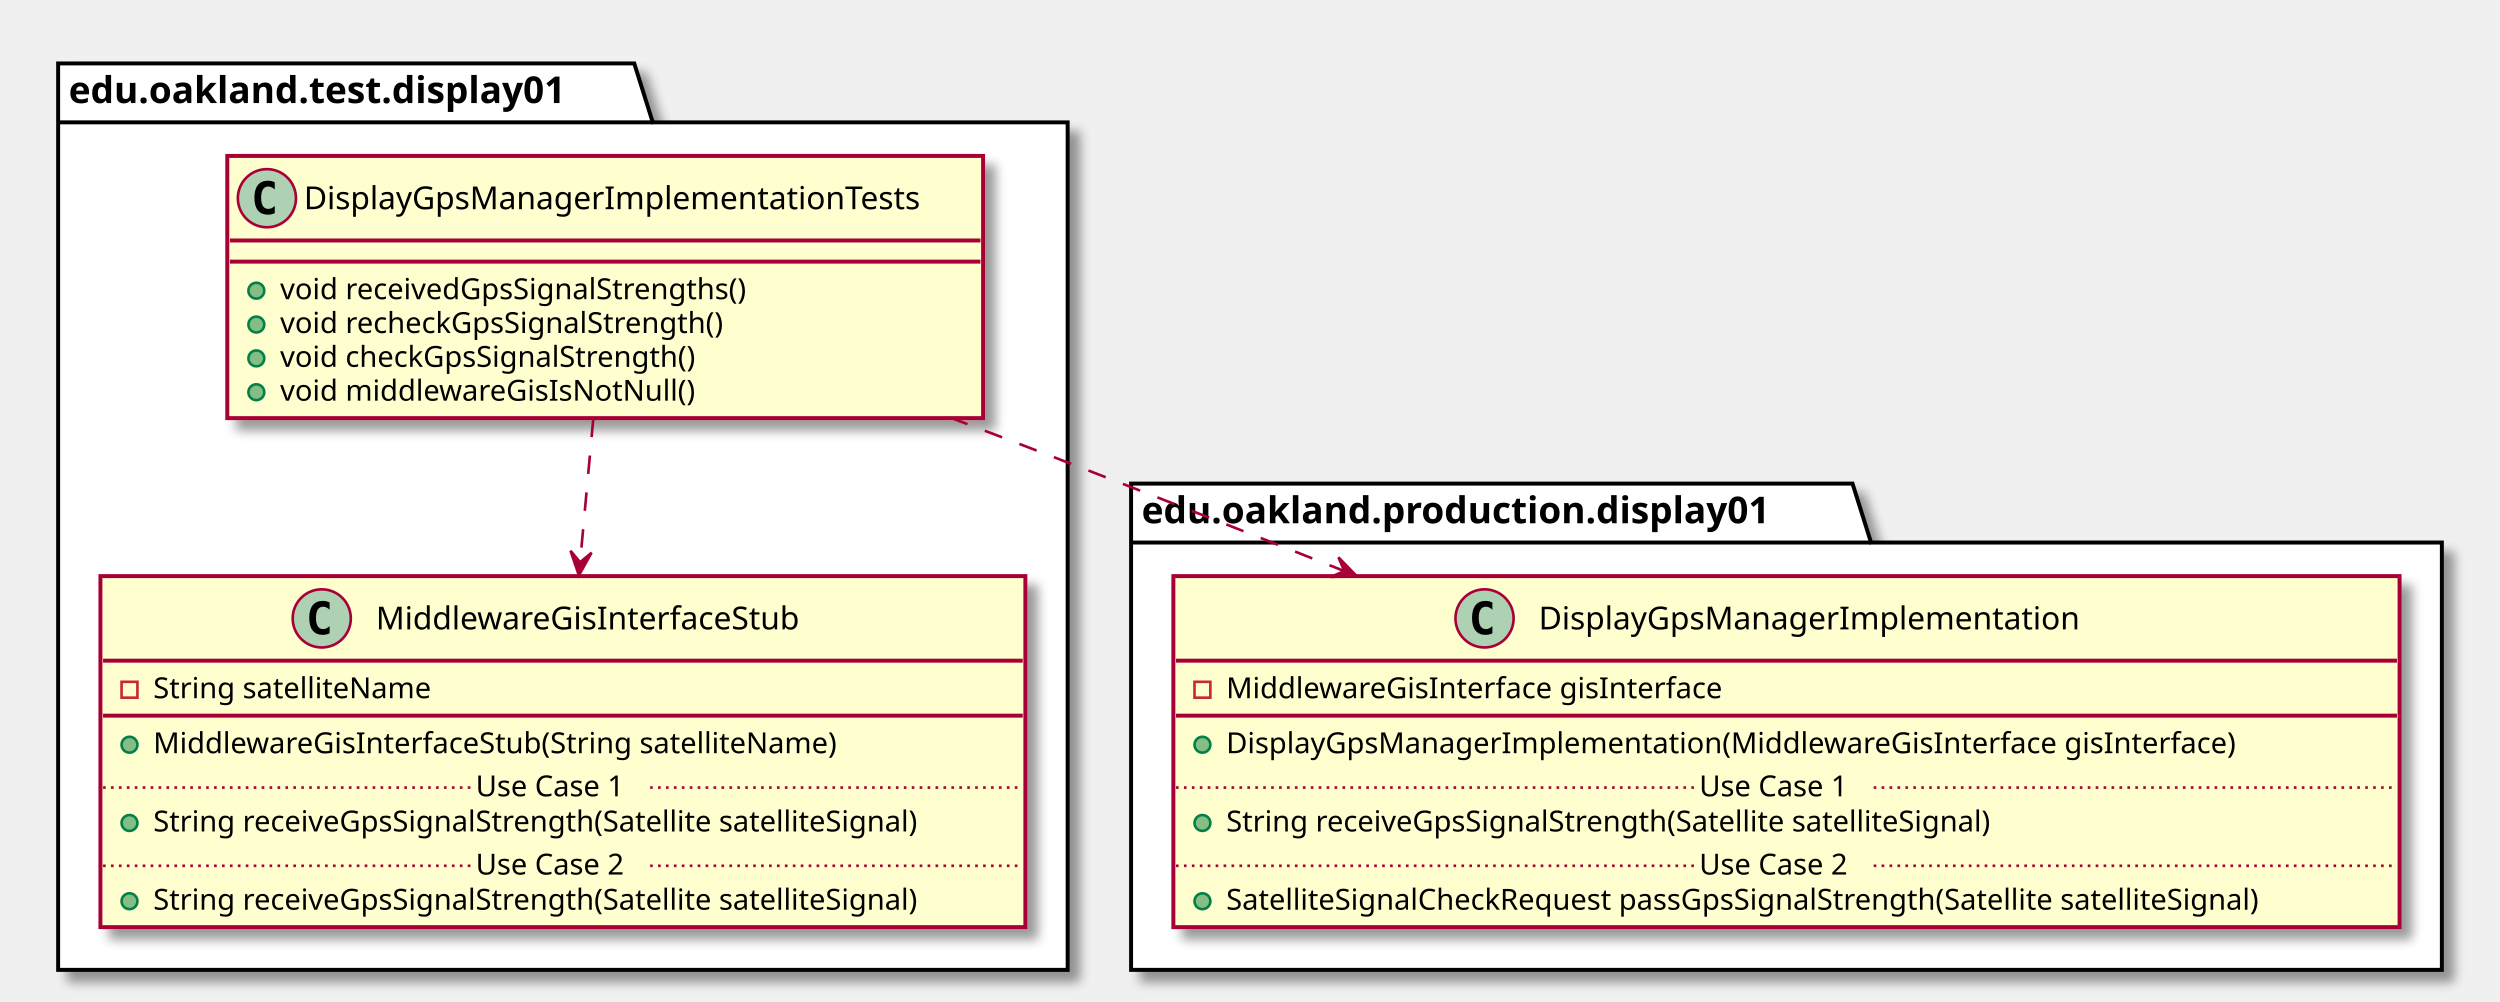
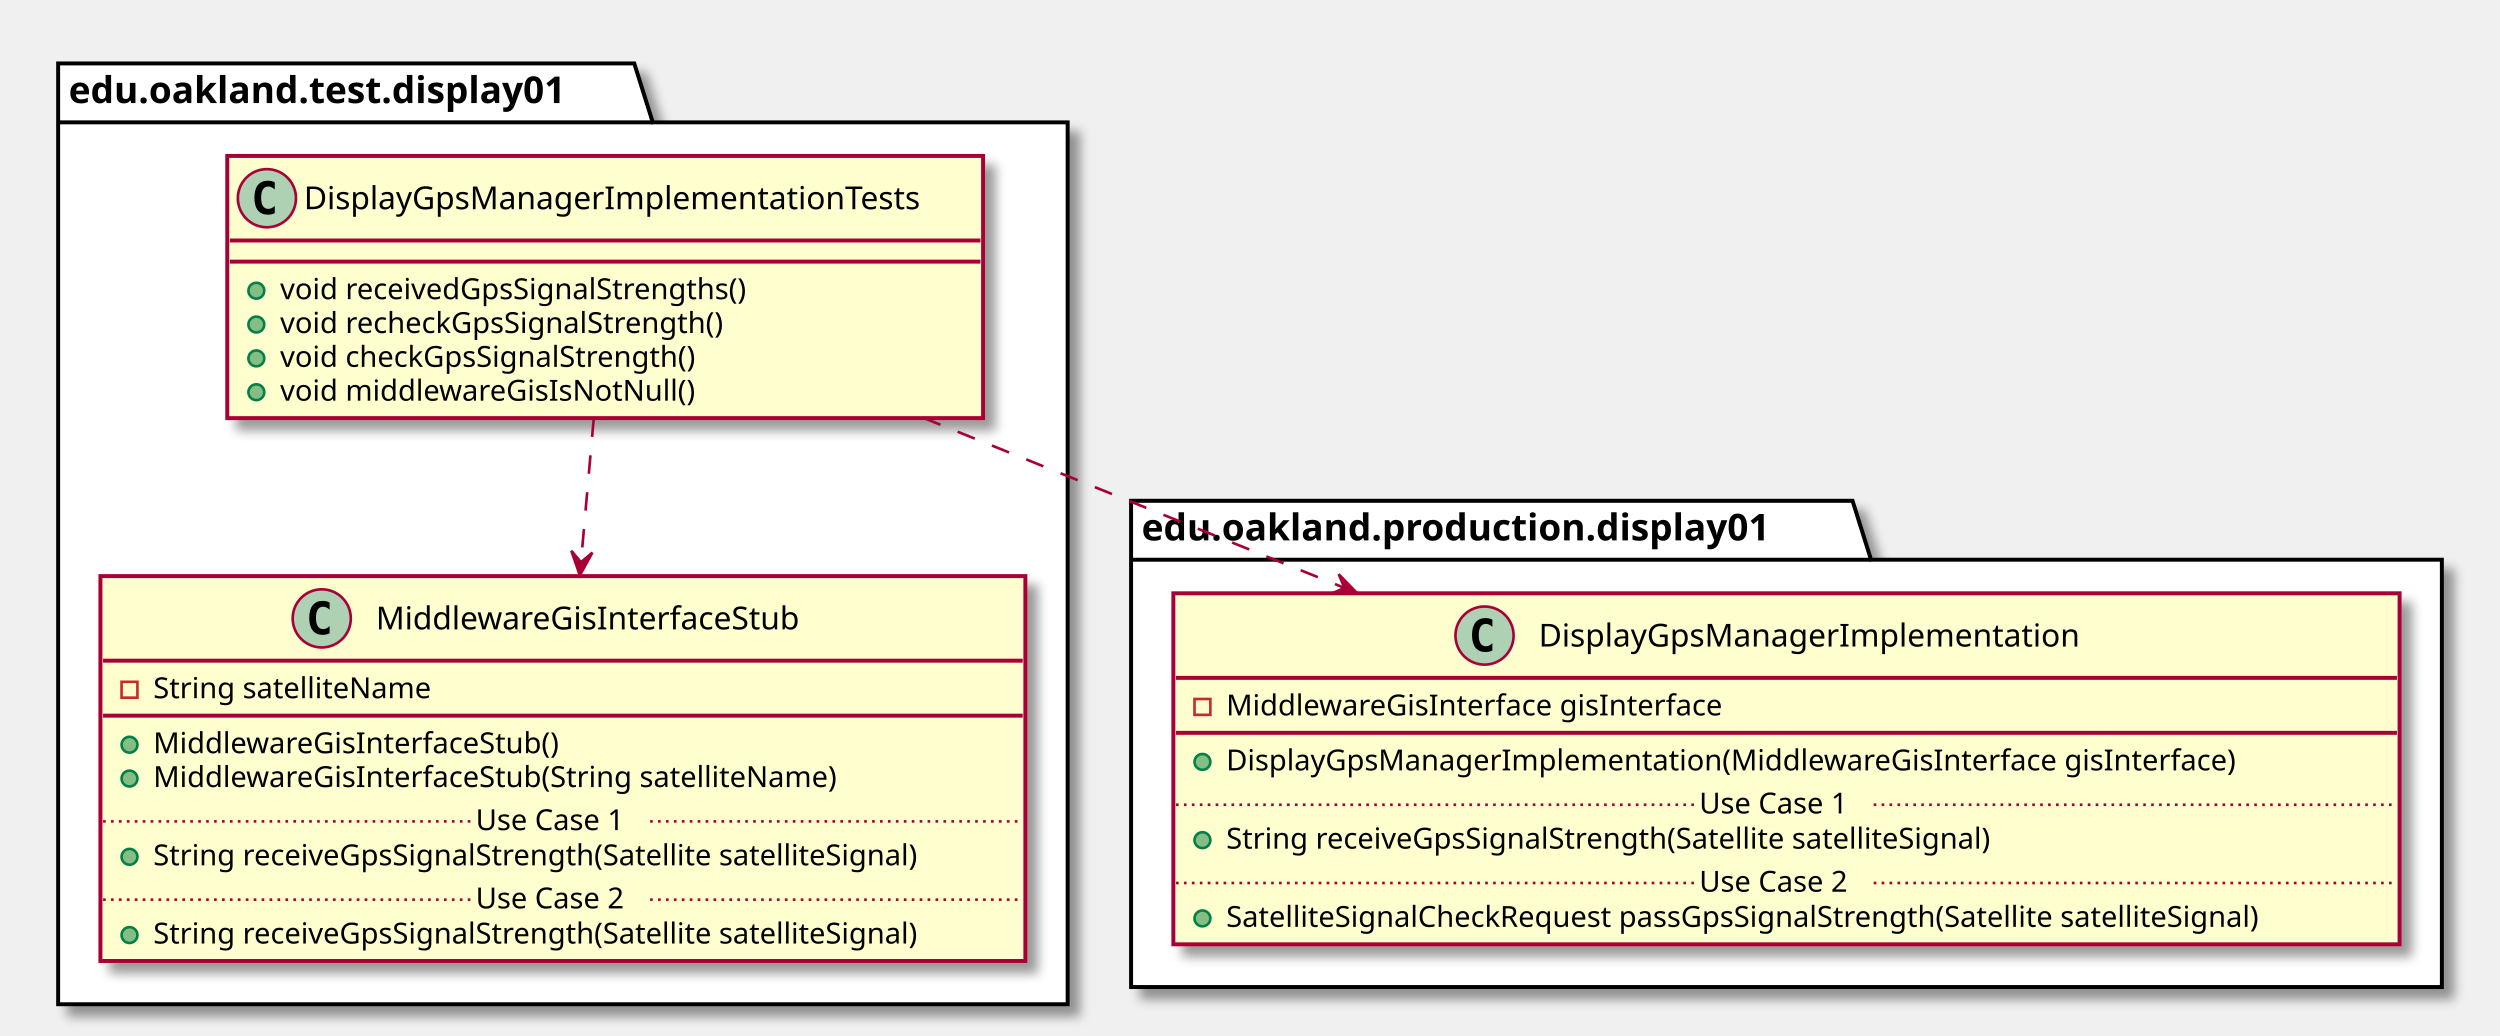
- <svg xmlns="http://www.w3.org/2000/svg" contentScriptType="application/ecmascript" contentStyleType="text/css" height="379px" preserveAspectRatio="none" style="width:946px;height:379px;" version="1.1" viewBox="0 0 946 379" width="946px" zoomAndPan="magnify">
+ <svg xmlns="http://www.w3.org/2000/svg" contentScriptType="application/ecmascript" contentStyleType="text/css" height="392px" preserveAspectRatio="none" style="width:946px;height:392px;" version="1.1" viewBox="0 0 946 392" width="946px" zoomAndPan="magnify">
  <defs>
-     <filter height="300%" id="f1ft2qct9wo0um" width="300%" x="-1" y="-1">
+     <filter height="300%" id="f1smbohsekuddf" width="300%" x="-1" y="-1">
      <feGaussianBlur result="blurOut" stdDeviation="2.0" />
      <feColorMatrix in="blurOut" result="blurOut2" type="matrix" values="0 0 0 0 0 0 0 0 0 0 0 0 0 0 0 0 0 0 .4 0" />
      <feOffset dx="4.0" dy="4.0" in="blurOut2" result="blurOut3" />
      <feBlend in="SourceGraphic" in2="blurOut3" mode="normal" />
    </filter>
  </defs>
  <g>
-     <polygon fill="#FFFFFF" filter="url(#f1ft2qct9wo0um)" points="22,24,240,24,247,46.297,404,46.297,404,367,22,367,22,24" style="stroke: #000000; stroke-width: 1.5;" />
+     <polygon fill="#FFFFFF" filter="url(#f1smbohsekuddf)" points="22,24,240,24,247,46.297,404,46.297,404,380,22,380,22,24" style="stroke: #000000; stroke-width: 1.5;" />
    <line style="stroke: #000000; stroke-width: 1.5;" x1="22" x2="247" y1="46.297" y2="46.297" />
    <text fill="#000000" font-family="sans-serif" font-size="14" font-weight="bold" lengthAdjust="spacingAndGlyphs" textLength="212" x="26" y="38.995">edu.oakland.test.display01</text>
-     <polygon fill="#FFFFFF" filter="url(#f1ft2qct9wo0um)" points="428,183,701,183,708,205.297,924,205.297,924,367,428,367,428,183" style="stroke: #000000; stroke-width: 1.5;" />
-     <line style="stroke: #000000; stroke-width: 1.5;" x1="428" x2="708" y1="205.297" y2="205.297" />
-     <text fill="#000000" font-family="sans-serif" font-size="14" font-weight="bold" lengthAdjust="spacingAndGlyphs" textLength="267" x="432" y="197.995">edu.oakland.production.display01</text>
-     <rect fill="#FEFECE" filter="url(#f1ft2qct9wo0um)" height="99.219" id="DisplayGpsManagerImplementationTests" style="stroke: #A80036; stroke-width: 1.5;" width="286" x="86" y="59" />
+     <polygon fill="#FFFFFF" filter="url(#f1smbohsekuddf)" points="428,189.5,701,189.5,708,211.797,924,211.797,924,373.5,428,373.5,428,189.5" style="stroke: #000000; stroke-width: 1.5;" />
+     <line style="stroke: #000000; stroke-width: 1.5;" x1="428" x2="708" y1="211.797" y2="211.797" />
+     <text fill="#000000" font-family="sans-serif" font-size="14" font-weight="bold" lengthAdjust="spacingAndGlyphs" textLength="267" x="432" y="204.495">edu.oakland.production.display01</text>
+     <rect fill="#FEFECE" filter="url(#f1smbohsekuddf)" height="99.219" id="DisplayGpsManagerImplementationTests" style="stroke: #A80036; stroke-width: 1.5;" width="286" x="86" y="59" />
    <ellipse cx="101" cy="75" fill="#ADD1B2" rx="11" ry="11" style="stroke: #A80036; stroke-width: 1.0;" />
    <path d="M103.969,80.641 Q103.391,80.938 102.75,81.078 Q102.109,81.234 101.406,81.234 Q98.906,81.234 97.578,79.594 Q96.266,77.938 96.266,74.812 Q96.266,71.688 97.578,70.031 Q98.906,68.375 101.406,68.375 Q102.109,68.375 102.75,68.531 Q103.406,68.688 103.969,68.984 L103.969,71.703 Q103.344,71.125 102.75,70.859 Q102.156,70.578 101.531,70.578 Q100.188,70.578 99.5,71.656 Q98.812,72.719 98.812,74.812 Q98.812,76.906 99.5,77.984 Q100.188,79.047 101.531,79.047 Q102.156,79.047 102.75,78.781 Q103.344,78.5 103.969,77.922 L103.969,80.641 Z " />
    <text fill="#000000" font-family="sans-serif" font-size="12" lengthAdjust="spacingAndGlyphs" textLength="254" x="115" y="79.154">DisplayGpsManagerImplementationTests</text>
    <line style="stroke: #A80036; stroke-width: 1.5;" x1="87" x2="371" y1="91" y2="91" />
    <line style="stroke: #A80036; stroke-width: 1.5;" x1="87" x2="371" y1="99" y2="99" />
    <ellipse cx="97" cy="110" fill="#84BE84" rx="3" ry="3" style="stroke: #038048; stroke-width: 1.0;" />
    <text fill="#000000" font-family="sans-serif" font-size="11" lengthAdjust="spacingAndGlyphs" textLength="197" x="106" y="113.21">void receivedGpsSignalStrengths()</text>
    <ellipse cx="97" cy="122.805" fill="#84BE84" rx="3" ry="3" style="stroke: #038048; stroke-width: 1.0;" />
    <text fill="#000000" font-family="sans-serif" font-size="11" lengthAdjust="spacingAndGlyphs" textLength="186" x="106" y="126.015">void recheckGpsSignalStrength()</text>
    <ellipse cx="97" cy="135.609" fill="#84BE84" rx="3" ry="3" style="stroke: #038048; stroke-width: 1.0;" />
    <text fill="#000000" font-family="sans-serif" font-size="11" lengthAdjust="spacingAndGlyphs" textLength="174" x="106" y="138.82">void checkGpsSignalStrength()</text>
    <ellipse cx="97" cy="148.414" fill="#84BE84" rx="3" ry="3" style="stroke: #038048; stroke-width: 1.0;" />
    <text fill="#000000" font-family="sans-serif" font-size="11" lengthAdjust="spacingAndGlyphs" textLength="170" x="106" y="151.625">void middlewareGisIsNotNull()</text>
-     <rect fill="#FEFECE" filter="url(#f1ft2qct9wo0um)" height="132.828" id="MiddlewareGisInterfaceStub" style="stroke: #A80036; stroke-width: 1.5;" width="350" x="38" y="218" />
+     <rect fill="#FEFECE" filter="url(#f1smbohsekuddf)" height="145.633" id="MiddlewareGisInterfaceStub" style="stroke: #A80036; stroke-width: 1.5;" width="350" x="38" y="218" />
    <ellipse cx="121.75" cy="234" fill="#ADD1B2" rx="11" ry="11" style="stroke: #A80036; stroke-width: 1.0;" />
    <path d="M124.719,239.641 Q124.141,239.938 123.5,240.078 Q122.859,240.234 122.156,240.234 Q119.656,240.234 118.328,238.594 Q117.016,236.938 117.016,233.812 Q117.016,230.688 118.328,229.031 Q119.656,227.375 122.156,227.375 Q122.859,227.375 123.5,227.531 Q124.156,227.688 124.719,227.984 L124.719,230.703 Q124.094,230.125 123.5,229.859 Q122.906,229.578 122.281,229.578 Q120.938,229.578 120.25,230.656 Q119.562,231.719 119.562,233.812 Q119.562,235.906 120.25,236.984 Q120.938,238.047 122.281,238.047 Q122.906,238.047 123.5,237.781 Q124.094,237.5 124.719,236.922 L124.719,239.641 Z " />
    <text fill="#000000" font-family="sans-serif" font-size="12" lengthAdjust="spacingAndGlyphs" textLength="174" x="142.25" y="238.154">MiddlewareGisInterfaceStub</text>
    <line style="stroke: #A80036; stroke-width: 1.5;" x1="39" x2="387" y1="250" y2="250" />
    <rect fill="none" height="6" style="stroke: #C82930; stroke-width: 1.0;" width="6" x="46" y="258" />
    <text fill="#000000" font-family="sans-serif" font-size="11" lengthAdjust="spacingAndGlyphs" textLength="116" x="58" y="264.21">String satelliteName</text>
    <line style="stroke: #A80036; stroke-width: 1.5;" x1="39" x2="387" y1="270.805" y2="270.805" />
    <ellipse cx="49" cy="281.805" fill="#84BE84" rx="3" ry="3" style="stroke: #038048; stroke-width: 1.0;" />
-     <text fill="#000000" font-family="sans-serif" font-size="11" lengthAdjust="spacingAndGlyphs" textLength="283" x="58" y="285.015">MiddlewareGisInterfaceStub(String satelliteName)</text>
-     <ellipse cx="49" cy="311.414" fill="#84BE84" rx="3" ry="3" style="stroke: #038048; stroke-width: 1.0;" />
-     <text fill="#000000" font-family="sans-serif" font-size="11" lengthAdjust="spacingAndGlyphs" textLength="324" x="58" y="314.625">String receiveGpsSignalStrength(Satellite satelliteSignal)</text>
-     <line style="stroke: #A80036; stroke-width: 1.0; stroke-dasharray: 1.0,2.0;" x1="39" x2="180" y1="298.012" y2="298.012" />
-     <text fill="#000000" font-family="sans-serif" font-size="11" lengthAdjust="spacingAndGlyphs" textLength="66" x="180" y="301.32">Use Case 1</text>
-     <line style="stroke: #A80036; stroke-width: 1.0; stroke-dasharray: 1.0,2.0;" x1="246" x2="387" y1="298.012" y2="298.012" />
-     <ellipse cx="49" cy="341.023" fill="#84BE84" rx="3" ry="3" style="stroke: #038048; stroke-width: 1.0;" />
-     <text fill="#000000" font-family="sans-serif" font-size="11" lengthAdjust="spacingAndGlyphs" textLength="324" x="58" y="344.234">String receiveGpsSignalStrength(Satellite satelliteSignal)</text>
-     <line style="stroke: #A80036; stroke-width: 1.0; stroke-dasharray: 1.0,2.0;" x1="39" x2="180" y1="327.621" y2="327.621" />
-     <text fill="#000000" font-family="sans-serif" font-size="11" lengthAdjust="spacingAndGlyphs" textLength="66" x="180" y="330.929">Use Case 2</text>
-     <line style="stroke: #A80036; stroke-width: 1.0; stroke-dasharray: 1.0,2.0;" x1="246" x2="387" y1="327.621" y2="327.621" />
-     <rect fill="#FEFECE" filter="url(#f1ft2qct9wo0um)" height="132.828" id="DisplayGpsManagerImplementation" style="stroke: #A80036; stroke-width: 1.5;" width="464" x="444" y="218" />
-     <ellipse cx="561.75" cy="234" fill="#ADD1B2" rx="11" ry="11" style="stroke: #A80036; stroke-width: 1.0;" />
-     <path d="M564.719,239.641 Q564.141,239.938 563.5,240.078 Q562.859,240.234 562.156,240.234 Q559.656,240.234 558.328,238.594 Q557.016,236.938 557.016,233.812 Q557.016,230.688 558.328,229.031 Q559.656,227.375 562.156,227.375 Q562.859,227.375 563.5,227.531 Q564.156,227.688 564.719,227.984 L564.719,230.703 Q564.094,230.125 563.5,229.859 Q562.906,229.578 562.281,229.578 Q560.938,229.578 560.25,230.656 Q559.562,231.719 559.562,233.812 Q559.562,235.906 560.25,236.984 Q560.938,238.047 562.281,238.047 Q562.906,238.047 563.5,237.781 Q564.094,237.5 564.719,236.922 L564.719,239.641 Z " />
-     <text fill="#000000" font-family="sans-serif" font-size="12" lengthAdjust="spacingAndGlyphs" textLength="220" x="582.25" y="238.154">DisplayGpsManagerImplementation</text>
-     <line style="stroke: #A80036; stroke-width: 1.5;" x1="445" x2="907" y1="250" y2="250" />
-     <rect fill="none" height="6" style="stroke: #C82930; stroke-width: 1.0;" width="6" x="452" y="258" />
-     <text fill="#000000" font-family="sans-serif" font-size="11" lengthAdjust="spacingAndGlyphs" textLength="204" x="464" y="264.21">MiddlewareGisInterface gisInterface</text>
-     <line style="stroke: #A80036; stroke-width: 1.5;" x1="445" x2="907" y1="270.805" y2="270.805" />
-     <ellipse cx="455" cy="281.805" fill="#84BE84" rx="3" ry="3" style="stroke: #038048; stroke-width: 1.0;" />
-     <text fill="#000000" font-family="sans-serif" font-size="11" lengthAdjust="spacingAndGlyphs" textLength="413" x="464" y="285.015">DisplayGpsManagerImplementation(MiddlewareGisInterface gisInterface)</text>
-     <ellipse cx="455" cy="311.414" fill="#84BE84" rx="3" ry="3" style="stroke: #038048; stroke-width: 1.0;" />
-     <text fill="#000000" font-family="sans-serif" font-size="11" lengthAdjust="spacingAndGlyphs" textLength="324" x="464" y="314.625">String receiveGpsSignalStrength(Satellite satelliteSignal)</text>
-     <line style="stroke: #A80036; stroke-width: 1.0; stroke-dasharray: 1.0,2.0;" x1="445" x2="643" y1="298.012" y2="298.012" />
-     <text fill="#000000" font-family="sans-serif" font-size="11" lengthAdjust="spacingAndGlyphs" textLength="66" x="643" y="301.32">Use Case 1</text>
-     <line style="stroke: #A80036; stroke-width: 1.0; stroke-dasharray: 1.0,2.0;" x1="709" x2="907" y1="298.012" y2="298.012" />
-     <ellipse cx="455" cy="341.023" fill="#84BE84" rx="3" ry="3" style="stroke: #038048; stroke-width: 1.0;" />
-     <text fill="#000000" font-family="sans-serif" font-size="11" lengthAdjust="spacingAndGlyphs" textLength="438" x="464" y="344.234">SatelliteSignalCheckRequest passGpsSignalStrength(Satellite satelliteSignal)</text>
-     <line style="stroke: #A80036; stroke-width: 1.0; stroke-dasharray: 1.0,2.0;" x1="445" x2="643" y1="327.621" y2="327.621" />
-     <text fill="#000000" font-family="sans-serif" font-size="11" lengthAdjust="spacingAndGlyphs" textLength="66" x="643" y="330.929">Use Case 2</text>
-     <line style="stroke: #A80036; stroke-width: 1.0; stroke-dasharray: 1.0,2.0;" x1="709" x2="907" y1="327.621" y2="327.621" />
-     <path d="M224.5,158.43 C222.95,175.25 221.19,194.42 219.52,212.62 " fill="none" id="DisplayGpsManagerImplementationTests-&gt;MiddlewareGisInterfaceStub" style="stroke: #A80036; stroke-width: 1.0; stroke-dasharray: 7.0,7.0;" />
-     <polygon fill="#A80036" points="219.05,217.73,223.855,209.133,219.506,212.751,215.888,208.402,219.05,217.73" style="stroke: #A80036; stroke-width: 1.0;" />
-     <path d="M359.56,158.02 C374.56,163.7 389.63,169.44 404,175 C437.79,188.06 473.83,202.25 508.27,215.94 " fill="none" id="DisplayGpsManagerImplementationTests-&gt;DisplayGpsManagerImplementation" style="stroke: #A80036; stroke-width: 1.0; stroke-dasharray: 7.0,7.0;" />
-     <polygon fill="#A80036" points="513.34,217.95,506.469,210.894,508.698,216.093,503.498,218.321,513.34,217.95" style="stroke: #A80036; stroke-width: 1.0;" />
+     <text fill="#000000" font-family="sans-serif" font-size="11" lengthAdjust="spacingAndGlyphs" textLength="167" x="58" y="285.015">MiddlewareGisInterfaceStub()</text>
+     <ellipse cx="49" cy="294.609" fill="#84BE84" rx="3" ry="3" style="stroke: #038048; stroke-width: 1.0;" />
+     <text fill="#000000" font-family="sans-serif" font-size="11" lengthAdjust="spacingAndGlyphs" textLength="283" x="58" y="297.82">MiddlewareGisInterfaceStub(String satelliteName)</text>
+     <ellipse cx="49" cy="324.219" fill="#84BE84" rx="3" ry="3" style="stroke: #038048; stroke-width: 1.0;" />
+     <text fill="#000000" font-family="sans-serif" font-size="11" lengthAdjust="spacingAndGlyphs" textLength="324" x="58" y="327.429">String receiveGpsSignalStrength(Satellite satelliteSignal)</text>
+     <line style="stroke: #A80036; stroke-width: 1.0; stroke-dasharray: 1.0,2.0;" x1="39" x2="180" y1="310.816" y2="310.816" />
+     <text fill="#000000" font-family="sans-serif" font-size="11" lengthAdjust="spacingAndGlyphs" textLength="66" x="180" y="314.125">Use Case 1</text>
+     <line style="stroke: #A80036; stroke-width: 1.0; stroke-dasharray: 1.0,2.0;" x1="246" x2="387" y1="310.816" y2="310.816" />
+     <ellipse cx="49" cy="353.828" fill="#84BE84" rx="3" ry="3" style="stroke: #038048; stroke-width: 1.0;" />
+     <text fill="#000000" font-family="sans-serif" font-size="11" lengthAdjust="spacingAndGlyphs" textLength="324" x="58" y="357.039">String receiveGpsSignalStrength(Satellite satelliteSignal)</text>
+     <line style="stroke: #A80036; stroke-width: 1.0; stroke-dasharray: 1.0,2.0;" x1="39" x2="180" y1="340.426" y2="340.426" />
+     <text fill="#000000" font-family="sans-serif" font-size="11" lengthAdjust="spacingAndGlyphs" textLength="66" x="180" y="343.734">Use Case 2</text>
+     <line style="stroke: #A80036; stroke-width: 1.0; stroke-dasharray: 1.0,2.0;" x1="246" x2="387" y1="340.426" y2="340.426" />
+     <rect fill="#FEFECE" filter="url(#f1smbohsekuddf)" height="132.828" id="DisplayGpsManagerImplementation" style="stroke: #A80036; stroke-width: 1.5;" width="464" x="444" y="224.5" />
+     <ellipse cx="561.75" cy="240.5" fill="#ADD1B2" rx="11" ry="11" style="stroke: #A80036; stroke-width: 1.0;" />
+     <path d="M564.719,246.141 Q564.141,246.438 563.5,246.578 Q562.859,246.734 562.156,246.734 Q559.656,246.734 558.328,245.094 Q557.016,243.438 557.016,240.312 Q557.016,237.188 558.328,235.531 Q559.656,233.875 562.156,233.875 Q562.859,233.875 563.5,234.031 Q564.156,234.188 564.719,234.484 L564.719,237.203 Q564.094,236.625 563.5,236.359 Q562.906,236.078 562.281,236.078 Q560.938,236.078 560.25,237.156 Q559.562,238.219 559.562,240.312 Q559.562,242.406 560.25,243.484 Q560.938,244.547 562.281,244.547 Q562.906,244.547 563.5,244.281 Q564.094,244 564.719,243.422 L564.719,246.141 Z " />
+     <text fill="#000000" font-family="sans-serif" font-size="12" lengthAdjust="spacingAndGlyphs" textLength="220" x="582.25" y="244.654">DisplayGpsManagerImplementation</text>
+     <line style="stroke: #A80036; stroke-width: 1.5;" x1="445" x2="907" y1="256.5" y2="256.5" />
+     <rect fill="none" height="6" style="stroke: #C82930; stroke-width: 1.0;" width="6" x="452" y="264.5" />
+     <text fill="#000000" font-family="sans-serif" font-size="11" lengthAdjust="spacingAndGlyphs" textLength="204" x="464" y="270.71">MiddlewareGisInterface gisInterface</text>
+     <line style="stroke: #A80036; stroke-width: 1.5;" x1="445" x2="907" y1="277.305" y2="277.305" />
+     <ellipse cx="455" cy="288.305" fill="#84BE84" rx="3" ry="3" style="stroke: #038048; stroke-width: 1.0;" />
+     <text fill="#000000" font-family="sans-serif" font-size="11" lengthAdjust="spacingAndGlyphs" textLength="413" x="464" y="291.515">DisplayGpsManagerImplementation(MiddlewareGisInterface gisInterface)</text>
+     <ellipse cx="455" cy="317.914" fill="#84BE84" rx="3" ry="3" style="stroke: #038048; stroke-width: 1.0;" />
+     <text fill="#000000" font-family="sans-serif" font-size="11" lengthAdjust="spacingAndGlyphs" textLength="324" x="464" y="321.125">String receiveGpsSignalStrength(Satellite satelliteSignal)</text>
+     <line style="stroke: #A80036; stroke-width: 1.0; stroke-dasharray: 1.0,2.0;" x1="445" x2="643" y1="304.512" y2="304.512" />
+     <text fill="#000000" font-family="sans-serif" font-size="11" lengthAdjust="spacingAndGlyphs" textLength="66" x="643" y="307.82">Use Case 1</text>
+     <line style="stroke: #A80036; stroke-width: 1.0; stroke-dasharray: 1.0,2.0;" x1="709" x2="907" y1="304.512" y2="304.512" />
+     <ellipse cx="455" cy="347.523" fill="#84BE84" rx="3" ry="3" style="stroke: #038048; stroke-width: 1.0;" />
+     <text fill="#000000" font-family="sans-serif" font-size="11" lengthAdjust="spacingAndGlyphs" textLength="438" x="464" y="350.734">SatelliteSignalCheckRequest passGpsSignalStrength(Satellite satelliteSignal)</text>
+     <line style="stroke: #A80036; stroke-width: 1.0; stroke-dasharray: 1.0,2.0;" x1="445" x2="643" y1="334.121" y2="334.121" />
+     <text fill="#000000" font-family="sans-serif" font-size="11" lengthAdjust="spacingAndGlyphs" textLength="66" x="643" y="337.429">Use Case 2</text>
+     <line style="stroke: #A80036; stroke-width: 1.0; stroke-dasharray: 1.0,2.0;" x1="709" x2="907" y1="334.121" y2="334.121" />
+     <path d="M224.67,158.35 C223.19,175.05 221.5,194.16 219.86,212.55 " fill="none" id="DisplayGpsManagerImplementationTests-&gt;MiddlewareGisInterfaceStub" style="stroke: #A80036; stroke-width: 1.0; stroke-dasharray: 7.0,7.0;" />
+     <polygon fill="#A80036" points="219.41,217.72,224.168,209.097,219.839,212.738,216.198,208.41,219.41,217.72" style="stroke: #A80036; stroke-width: 1.0;" />
+     <path d="M349.38,158.11 C398.32,177.87 455.72,201.05 508.63,222.42 " fill="none" id="DisplayGpsManagerImplementationTests-&gt;DisplayGpsManagerImplementation" style="stroke: #A80036; stroke-width: 1.0; stroke-dasharray: 7.0,7.0;" />
+     <polygon fill="#A80036" points="513.41,224.35,506.558,217.275,508.773,222.481,503.567,224.695,513.41,224.35" style="stroke: #A80036; stroke-width: 1.0;" />
  </g>
</svg>
